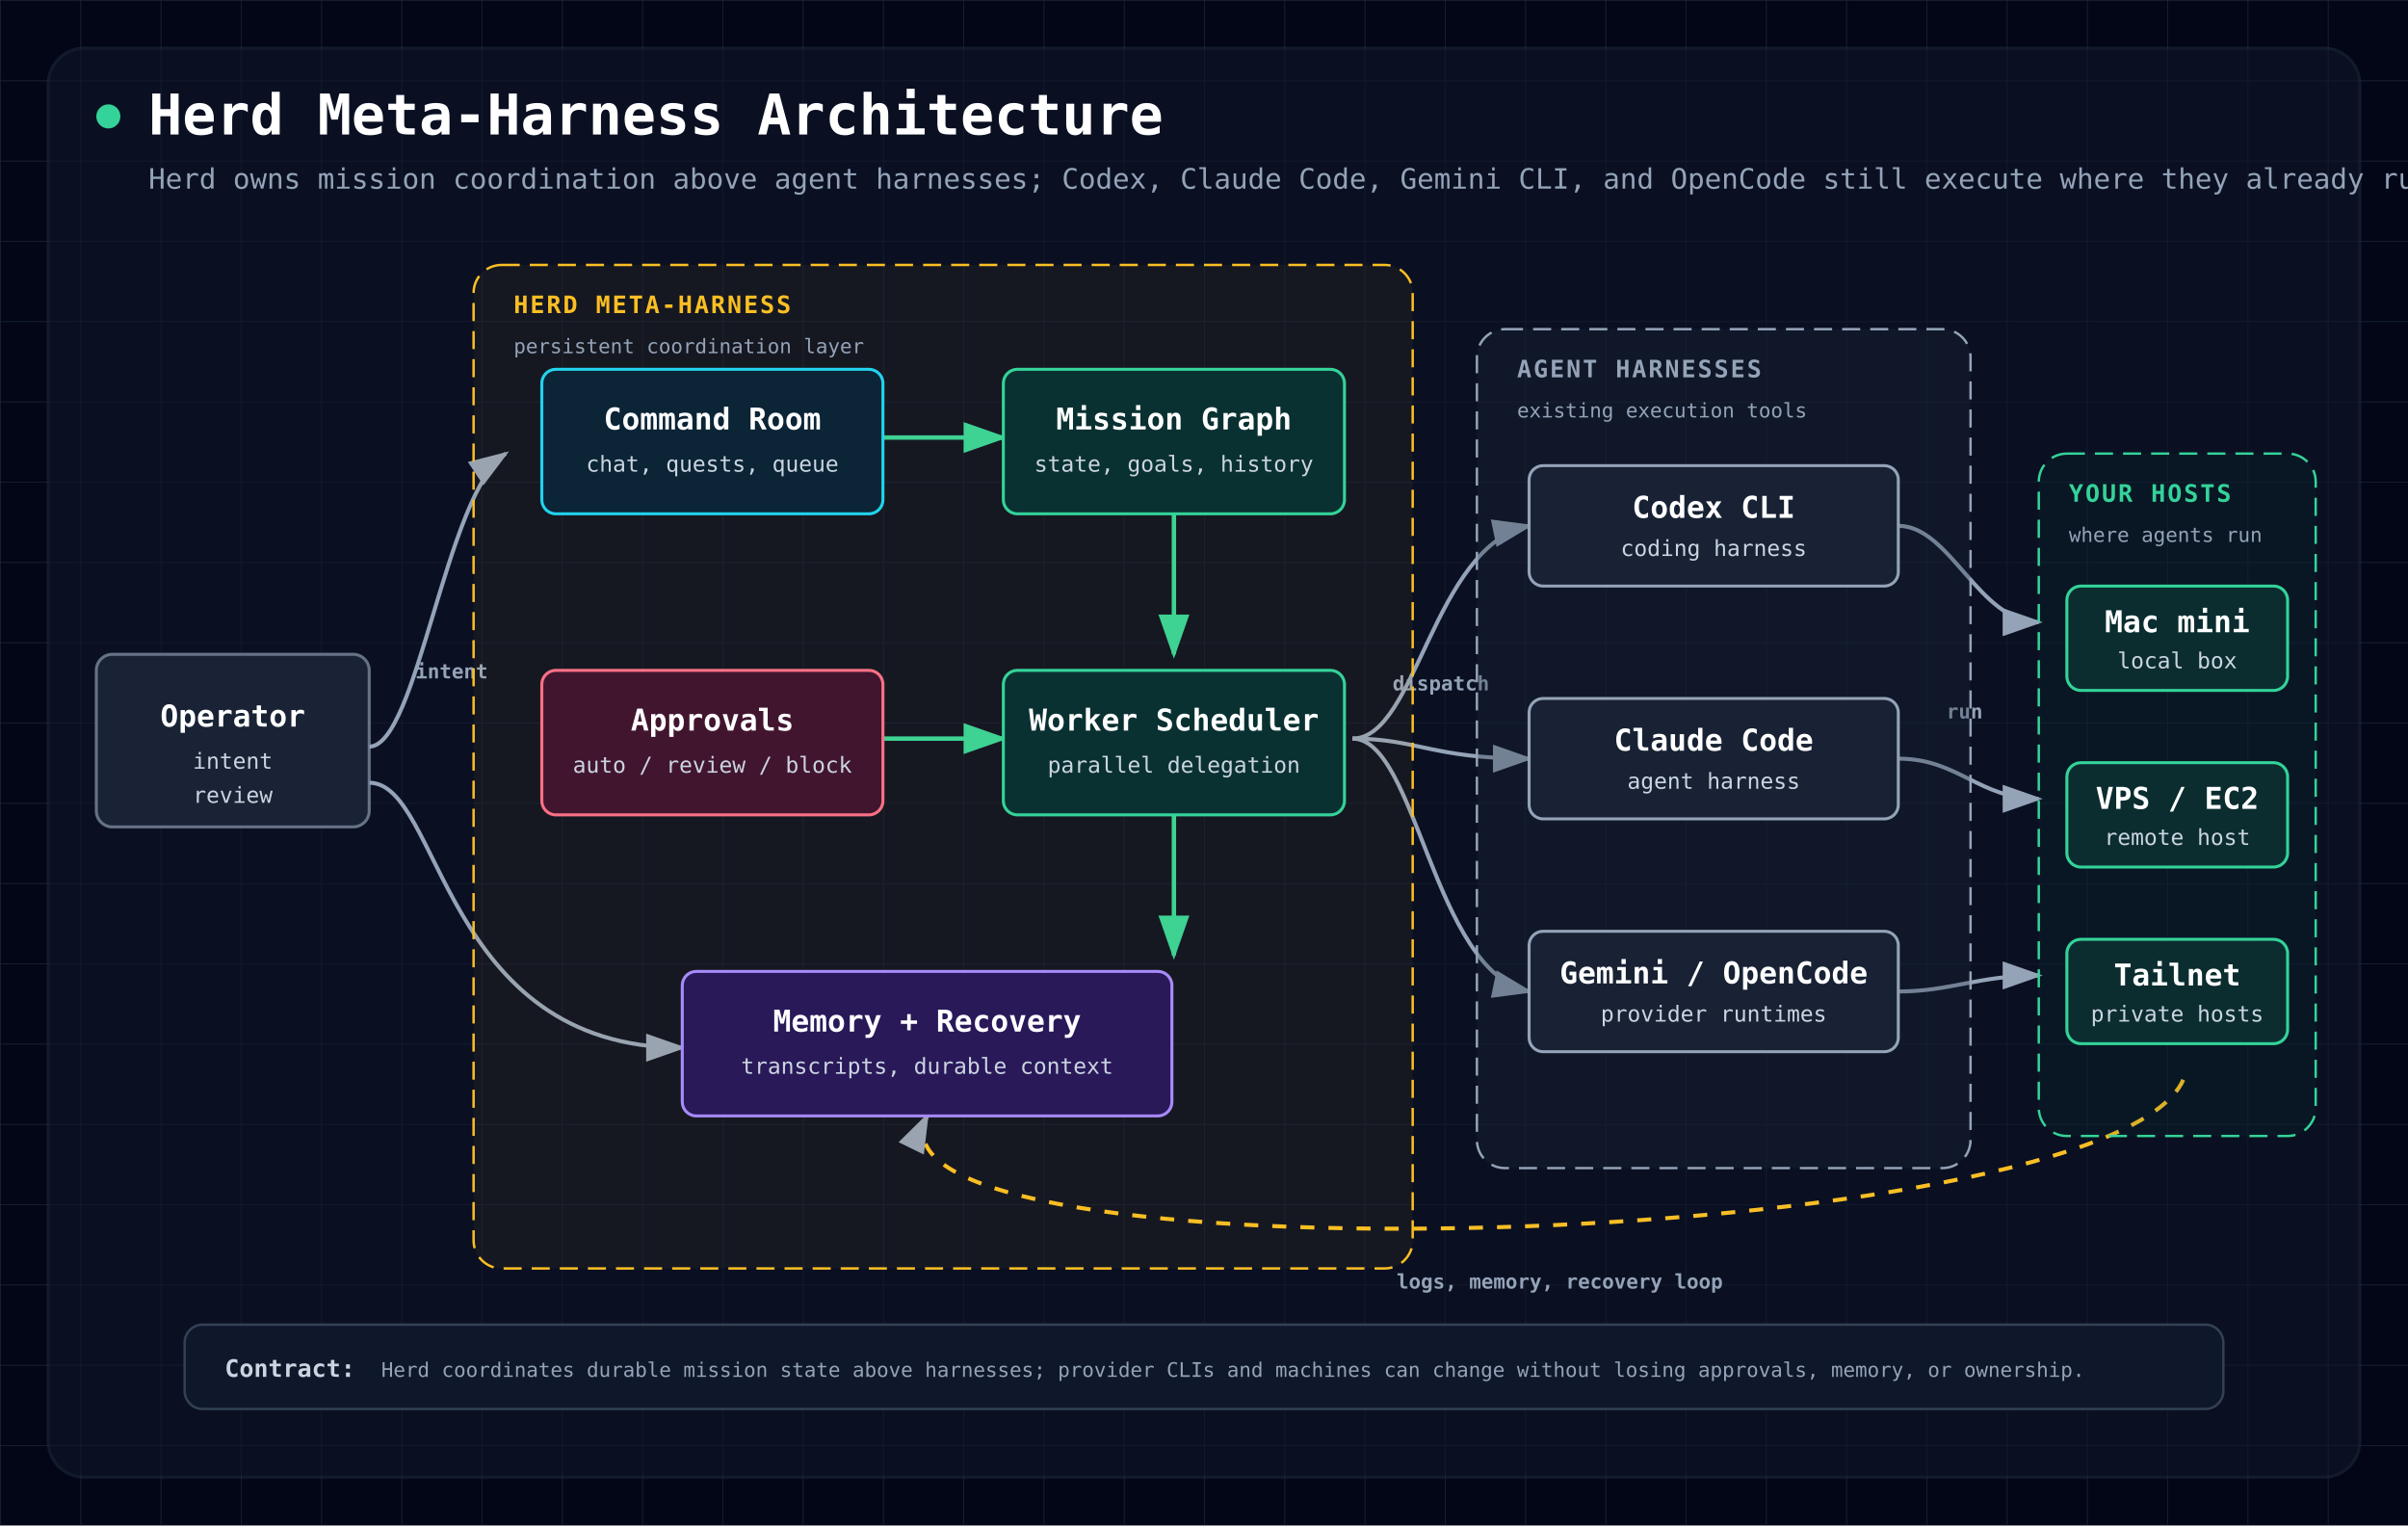
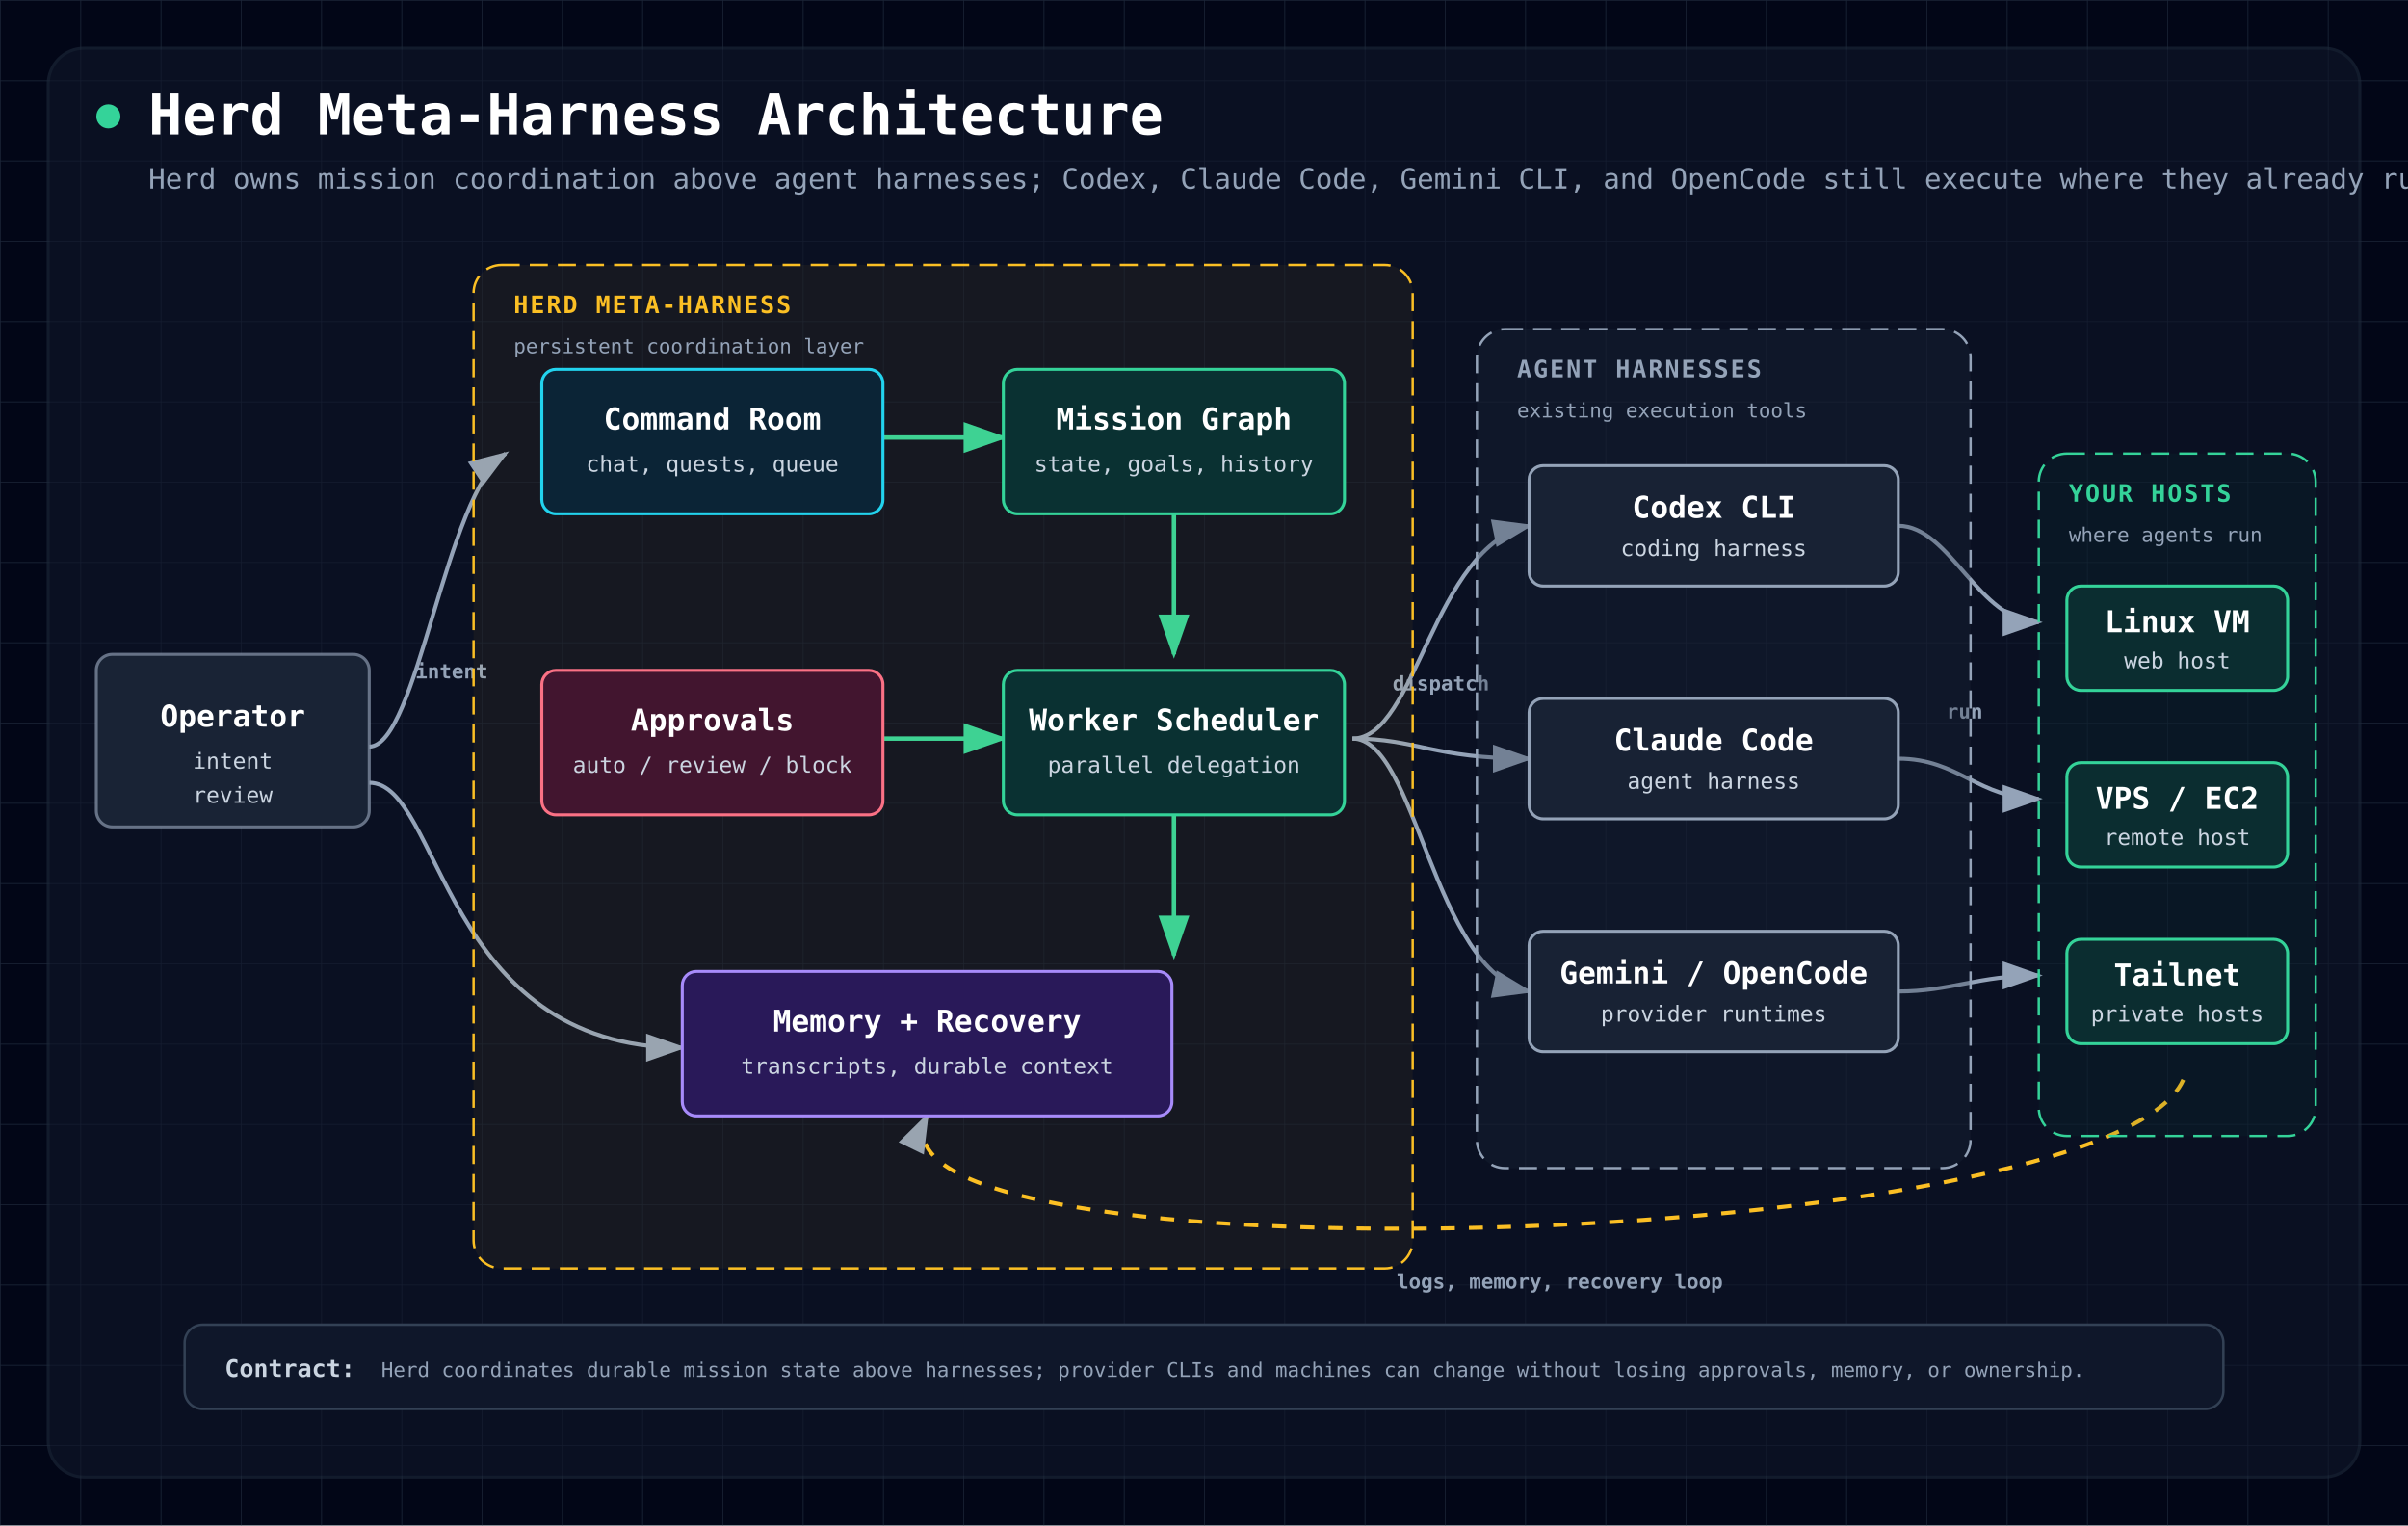
<svg xmlns="http://www.w3.org/2000/svg" width="1200" height="760" viewBox="0 0 1200 760" role="img" aria-labelledby="title desc">
  <defs>
    <pattern id="grid" width="40" height="40" patternUnits="userSpaceOnUse">
      <path d="M 40 0 L 0 0 0 40" fill="none" stroke="#1e293b" stroke-width="0.7" />
    </pattern>
    <marker id="arrow" markerWidth="10" markerHeight="7" refX="9" refY="3.5" orient="auto">
      <polygon points="0 0, 10 3.5, 0 7" fill="#94a3b8" />
    </marker>
    <marker id="accent-arrow" markerWidth="10" markerHeight="7" refX="9" refY="3.5" orient="auto">
      <polygon points="0 0, 10 3.5, 0 7" fill="#34d399" />
    </marker>
    <style>
      .title { fill: #ffffff; font: 700 28px JetBrains Mono, IBM Plex Mono, monospace; }
      .subtitle { fill: #94a3b8; font: 500 14px JetBrains Mono, IBM Plex Mono, monospace; }
      .region-label { fill: #fbbf24; font: 700 12px JetBrains Mono, IBM Plex Mono, monospace; letter-spacing: .08em; }
      .region-gray { fill: #94a3b8; font: 700 12px JetBrains Mono, IBM Plex Mono, monospace; letter-spacing: .08em; }
      .region-green { fill: #34d399; font: 700 12px JetBrains Mono, IBM Plex Mono, monospace; letter-spacing: .08em; }
      .box-title { fill: #ffffff; font: 700 15px JetBrains Mono, IBM Plex Mono, monospace; }
      .box-sub { fill: #cbd5e1; font: 500 11px JetBrains Mono, IBM Plex Mono, monospace; }
      .tiny { fill: #94a3b8; font: 500 10px JetBrains Mono, IBM Plex Mono, monospace; }
      .note { fill: #cbd5e1; font: 600 12px JetBrains Mono, IBM Plex Mono, monospace; }
      .arrow-label { fill: #94a3b8; font: 600 10px JetBrains Mono, IBM Plex Mono, monospace; }
    </style>
  </defs>
  <rect width="1200" height="760" rx="0" fill="#020617" />
  <rect width="1200" height="760" fill="url(#grid)" opacity="0.9" />
  <rect x="24" y="24" width="1152" height="712" rx="18" fill="#0f172a" opacity="0.58" stroke="#1e293b" stroke-width="1.5" />
  <circle cx="54" cy="58" r="6" fill="#34d399" />
  <text x="74" y="67" class="title">Herd Meta-Harness Architecture</text>
  <text x="74" y="94" class="subtitle">Herd owns mission coordination above agent harnesses; Codex, Claude Code, Gemini CLI, and OpenCode still execute where they already run.</text>
  <path d="M 184 372 C 208 372, 222 246, 252 226" fill="none" stroke="#94a3b8" stroke-width="2" marker-end="url(#arrow)" />
  <path d="M 184 390 C 220 390, 220 522, 340 522" fill="none" stroke="#94a3b8" stroke-width="2" marker-end="url(#arrow)" />
  <path d="M 440 218 L 500 218" fill="none" stroke="#34d399" stroke-width="2.2" marker-end="url(#accent-arrow)" />
  <path d="M 585 256 L 585 326" fill="none" stroke="#34d399" stroke-width="2.2" marker-end="url(#accent-arrow)" />
  <path d="M 440 368 L 500 368" fill="none" stroke="#34d399" stroke-width="2.2" marker-end="url(#accent-arrow)" />
  <path d="M 585 406 L 585 476" fill="none" stroke="#34d399" stroke-width="2.2" marker-end="url(#accent-arrow)" />
  <path d="M 674 368 C 706 368, 714 272, 762 262" fill="none" stroke="#94a3b8" stroke-width="2" marker-end="url(#arrow)" />
  <path d="M 674 368 C 706 368, 714 378, 762 378" fill="none" stroke="#94a3b8" stroke-width="2" marker-end="url(#arrow)" />
  <path d="M 674 368 C 706 368, 714 484, 762 494" fill="none" stroke="#94a3b8" stroke-width="2" marker-end="url(#arrow)" />
  <path d="M 946 262 C 972 262, 986 310, 1016 310" fill="none" stroke="#94a3b8" stroke-width="2" marker-end="url(#arrow)" />
  <path d="M 946 378 C 976 378, 986 398, 1016 398" fill="none" stroke="#94a3b8" stroke-width="2" marker-end="url(#arrow)" />
  <path d="M 946 494 C 972 494, 986 486, 1016 486" fill="none" stroke="#94a3b8" stroke-width="2" marker-end="url(#arrow)" />
  <path d="M 1088 538 C 1050 624, 420 642, 462 556" fill="none" stroke="#fbbf24" stroke-width="2" stroke-dasharray="7 7" marker-end="url(#arrow)" />
  <text x="207" y="338" class="arrow-label">intent</text>
  <text x="694" y="344" class="arrow-label">dispatch</text>
  <text x="970" y="358" class="arrow-label">run</text>
  <text x="696" y="642" class="arrow-label">logs, memory, recovery loop</text>
  <rect x="48" y="326" width="136" height="86" rx="8" fill="#0f172a" />
  <rect x="48" y="326" width="136" height="86" rx="8" fill="#1e293b" opacity="0.66" stroke="#94a3b8" stroke-width="1.5" />
  <text x="116" y="362" class="box-title" text-anchor="middle">Operator</text>
  <text x="116" y="383" class="box-sub" text-anchor="middle">intent</text>
  <text x="116" y="400" class="box-sub" text-anchor="middle">review</text>
  <rect x="236" y="132" width="468" height="500" rx="14" fill="#fbbf24" fill-opacity="0.05" stroke="#fbbf24" stroke-width="1.2" stroke-dasharray="9 5" />
  <text x="256" y="156" class="region-label">HERD META-HARNESS</text>
  <text x="256" y="176" class="tiny">persistent coordination layer</text>
  <rect x="270" y="184" width="170" height="72" rx="7" fill="#0f172a" />
  <rect x="270" y="184" width="170" height="72" rx="7" fill="#083344" fill-opacity="0.48" stroke="#22d3ee" stroke-width="1.5" />
  <text x="355" y="214" class="box-title" text-anchor="middle">Command Room</text>
  <text x="355" y="235" class="box-sub" text-anchor="middle">chat, quests, queue</text>
  <rect x="500" y="184" width="170" height="72" rx="7" fill="#0f172a" />
  <rect x="500" y="184" width="170" height="72" rx="7" fill="#064e3b" fill-opacity="0.48" stroke="#34d399" stroke-width="1.5" />
  <text x="585" y="214" class="box-title" text-anchor="middle">Mission Graph</text>
  <text x="585" y="235" class="box-sub" text-anchor="middle">state, goals, history</text>
  <rect x="270" y="334" width="170" height="72" rx="7" fill="#0f172a" />
  <rect x="270" y="334" width="170" height="72" rx="7" fill="#881337" fill-opacity="0.42" stroke="#fb7185" stroke-width="1.5" />
  <text x="355" y="364" class="box-title" text-anchor="middle">Approvals</text>
  <text x="355" y="385" class="box-sub" text-anchor="middle">auto / review / block</text>
  <rect x="500" y="334" width="170" height="72" rx="7" fill="#0f172a" />
  <rect x="500" y="334" width="170" height="72" rx="7" fill="#064e3b" fill-opacity="0.48" stroke="#34d399" stroke-width="1.5" />
  <text x="585" y="364" class="box-title" text-anchor="middle">Worker Scheduler</text>
  <text x="585" y="385" class="box-sub" text-anchor="middle">parallel delegation</text>
  <rect x="340" y="484" width="244" height="72" rx="7" fill="#0f172a" />
  <rect x="340" y="484" width="244" height="72" rx="7" fill="#4c1d95" fill-opacity="0.44" stroke="#a78bfa" stroke-width="1.5" />
  <text x="462" y="514" class="box-title" text-anchor="middle">Memory + Recovery</text>
  <text x="462" y="535" class="box-sub" text-anchor="middle">transcripts, durable context</text>
  <rect x="736" y="164" width="246" height="418" rx="14" fill="#1e293b" fill-opacity="0.28" stroke="#94a3b8" stroke-width="1.2" stroke-dasharray="9 5" />
  <text x="756" y="188" class="region-gray">AGENT HARNESSES</text>
  <text x="756" y="208" class="tiny">existing execution tools</text>
  <rect x="762" y="232" width="184" height="60" rx="7" fill="#0f172a" />
  <rect x="762" y="232" width="184" height="60" rx="7" fill="#1e293b" fill-opacity="0.64" stroke="#94a3b8" stroke-width="1.5" />
  <text x="854" y="258" class="box-title" text-anchor="middle">Codex CLI</text>
  <text x="854" y="277" class="box-sub" text-anchor="middle">coding harness</text>
  <rect x="762" y="348" width="184" height="60" rx="7" fill="#0f172a" />
  <rect x="762" y="348" width="184" height="60" rx="7" fill="#1e293b" fill-opacity="0.64" stroke="#94a3b8" stroke-width="1.5" />
  <text x="854" y="374" class="box-title" text-anchor="middle">Claude Code</text>
  <text x="854" y="393" class="box-sub" text-anchor="middle">agent harness</text>
  <rect x="762" y="464" width="184" height="60" rx="7" fill="#0f172a" />
  <rect x="762" y="464" width="184" height="60" rx="7" fill="#1e293b" fill-opacity="0.64" stroke="#94a3b8" stroke-width="1.5" />
  <text x="854" y="490" class="box-title" text-anchor="middle">Gemini / OpenCode</text>
  <text x="854" y="509" class="box-sub" text-anchor="middle">provider runtimes</text>
  <rect x="1016" y="226" width="138" height="340" rx="14" fill="#064e3b" fill-opacity="0.12" stroke="#34d399" stroke-width="1.2" stroke-dasharray="9 5" />
  <text x="1031" y="250" class="region-green">YOUR HOSTS</text>
  <text x="1031" y="270" class="tiny">where agents run</text>
  <rect x="1030" y="292" width="110" height="52" rx="7" fill="#0f172a" />
  <rect x="1030" y="292" width="110" height="52" rx="7" fill="#064e3b" fill-opacity="0.42" stroke="#34d399" stroke-width="1.5" />
-   <text x="1085" y="315" class="box-title" text-anchor="middle">Mac mini</text>
-   <text x="1085" y="333" class="box-sub" text-anchor="middle">local box</text>
+   <text x="1085" y="315" class="box-title" text-anchor="middle">Linux VM</text>
+   <text x="1085" y="333" class="box-sub" text-anchor="middle">web host</text>
  <rect x="1030" y="380" width="110" height="52" rx="7" fill="#0f172a" />
  <rect x="1030" y="380" width="110" height="52" rx="7" fill="#064e3b" fill-opacity="0.42" stroke="#34d399" stroke-width="1.5" />
  <text x="1085" y="403" class="box-title" text-anchor="middle">VPS / EC2</text>
  <text x="1085" y="421" class="box-sub" text-anchor="middle">remote host</text>
  <rect x="1030" y="468" width="110" height="52" rx="7" fill="#0f172a" />
  <rect x="1030" y="468" width="110" height="52" rx="7" fill="#064e3b" fill-opacity="0.42" stroke="#34d399" stroke-width="1.5" />
  <text x="1085" y="491" class="box-title" text-anchor="middle">Tailnet</text>
  <text x="1085" y="509" class="box-sub" text-anchor="middle">private hosts</text>
  <rect x="92" y="660" width="1016" height="42" rx="9" fill="#0f172a" stroke="#334155" stroke-width="1.2" />
  <text x="112" y="686" class="note">Contract:</text>
  <text x="190" y="686" class="tiny">Herd coordinates durable mission state above harnesses; provider CLIs and machines can change without losing approvals, memory, or ownership.</text>
</svg>
